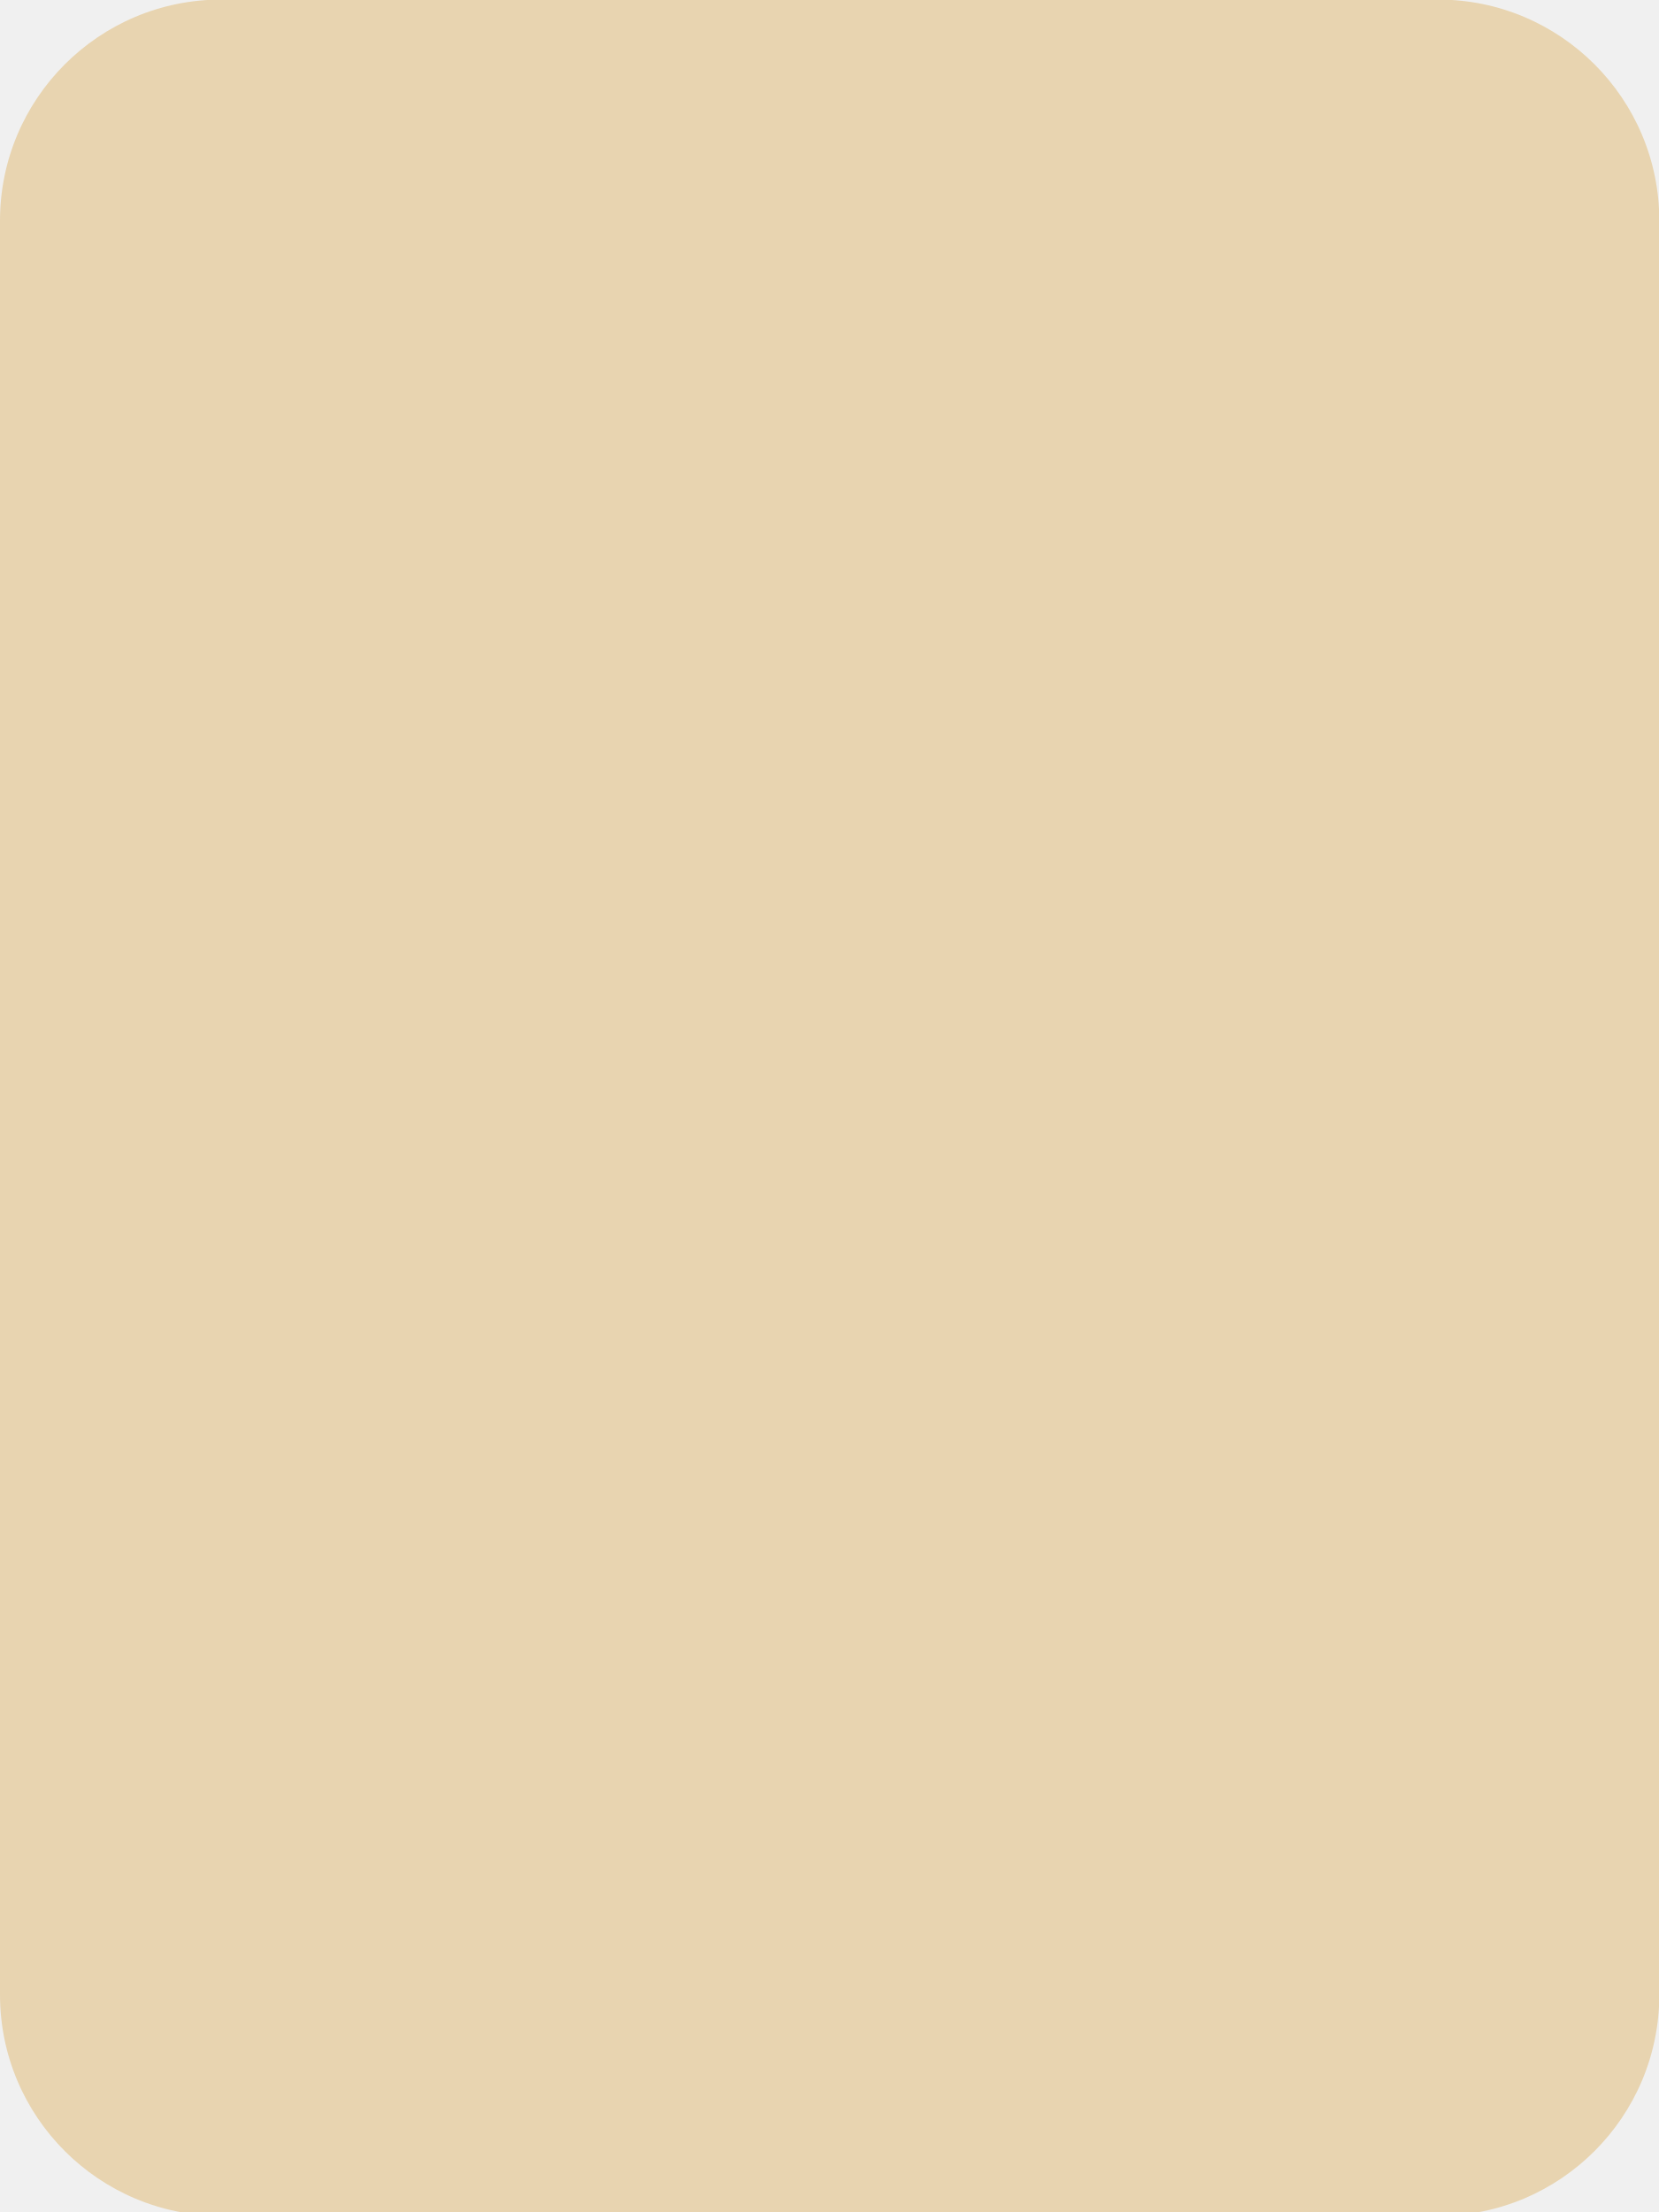
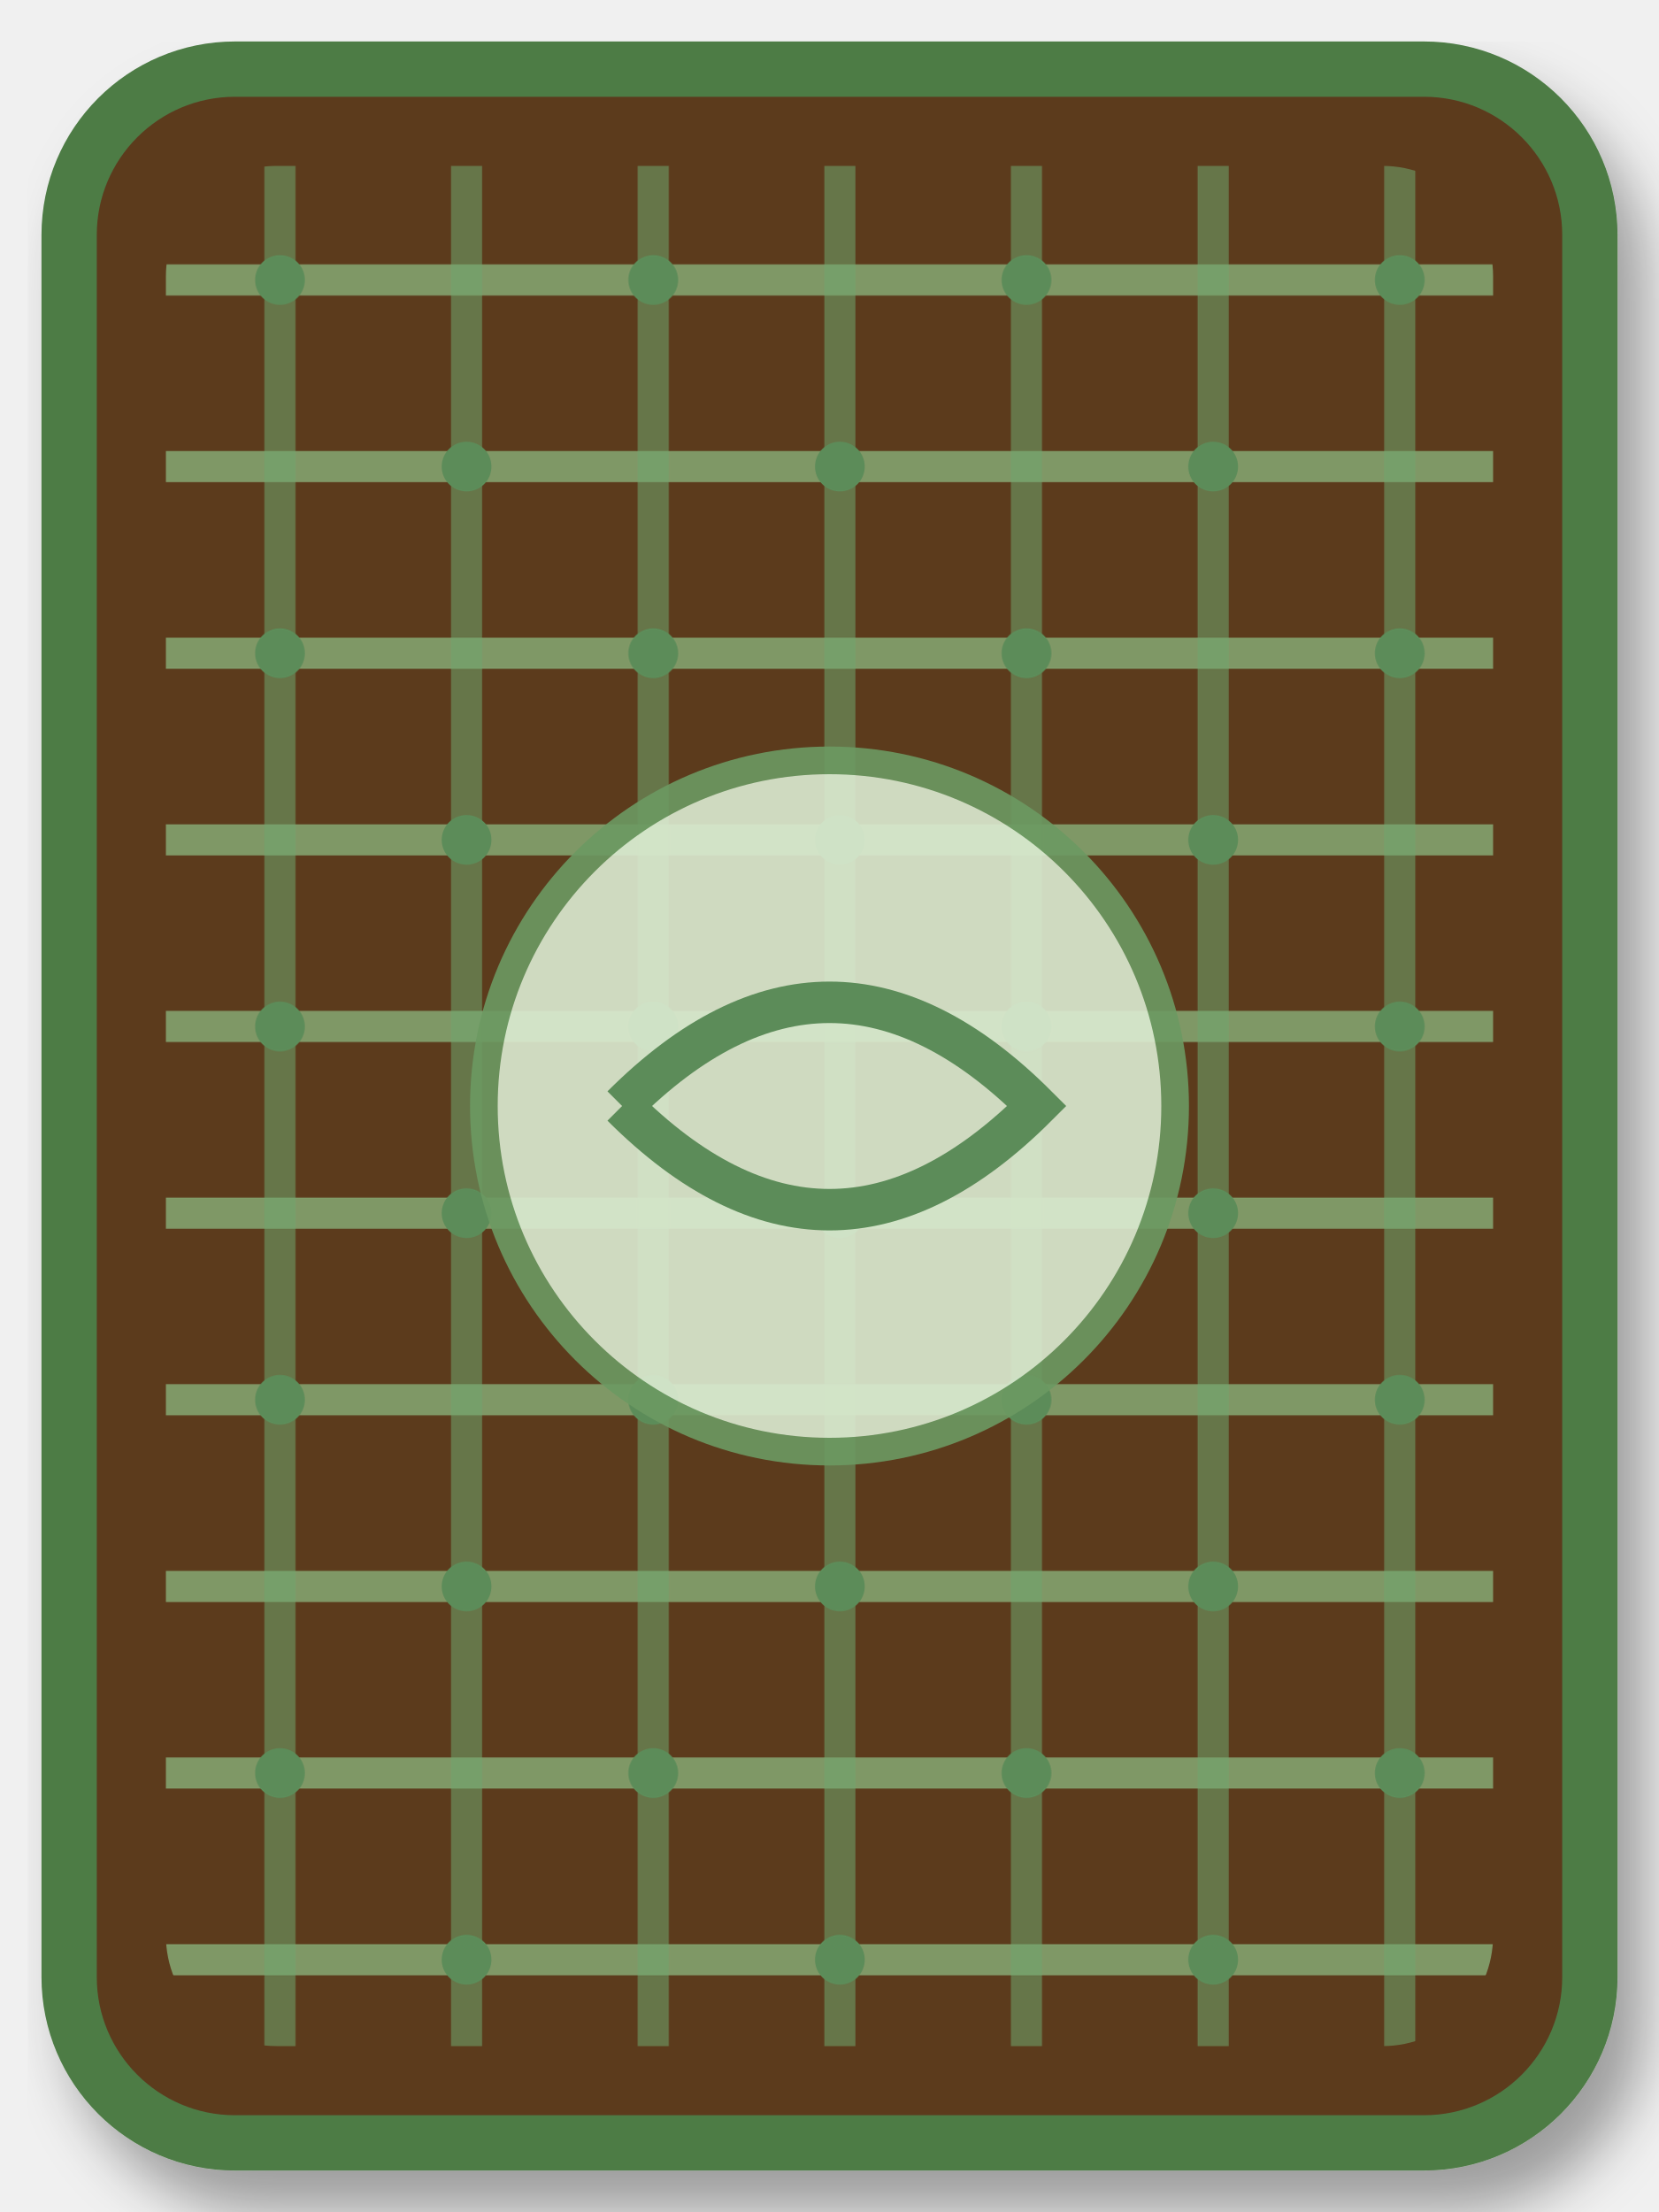
- <svg xmlns="http://www.w3.org/2000/svg" xmlns:ns1="http://www.openswatchbook.org/uri/2009/osb" width="300" height="400" viewBox="0 0 300 400" id="svg2" version="1.1">
-   <defs id="defs4">
-     <linearGradient id="linearGradient10055" ns1:paint="solid">
-       <stop style="stop-color:#000000;stop-opacity:1;" offset="0" id="stop10057" />
-     </linearGradient>
-     <marker orient="auto" refY="0" refX="0" id="Arrow1Lstart" style="overflow:visible">
-       <path id="path4978" d="M 0,0 5,-5 -12.5,0 5,5 0,0 Z" style="fill:#000000;fill-opacity:1;fill-rule:evenodd;stroke:#7f7f7f;stroke-width:1pt;stroke-opacity:1" transform="matrix(0.8,0,0,0.8,10,0)" />
-     </marker>
-     <clipPath clipPathUnits="userSpaceOnUse" id="clipPath4243">
-       <circle style="opacity:1;fill:#000000;fill-opacity:0.297;fill-rule:nonzero;stroke:#000000;stroke-width:19.133;stroke-linecap:butt;stroke-linejoin:round;stroke-miterlimit:4;stroke-dasharray:none;stroke-dashoffset:0;stroke-opacity:1" id="circle4245" cx="-264.66" cy="-198.207" r="293.954" />
-     </clipPath>
-     <clipPath clipPathUnits="userSpaceOnUse" id="clipPath7847">
-       <ellipse style="opacity:1;fill:#822600;fill-opacity:1;fill-rule:nonzero;stroke:none;stroke-width:12;stroke-linecap:round;stroke-linejoin:round;stroke-miterlimit:4;stroke-dasharray:none;stroke-dashoffset:0;stroke-opacity:1" id="ellipse7849" cx="394" cy="552.362" rx="349.495" ry="216" />
-     </clipPath>
-     <clipPath clipPathUnits="userSpaceOnUse" id="clipPath4243-1">
-       <circle style="opacity:1;fill:#000000;fill-opacity:0.297;fill-rule:nonzero;stroke:#000000;stroke-width:19.133;stroke-linecap:butt;stroke-linejoin:round;stroke-miterlimit:4;stroke-dasharray:none;stroke-dashoffset:0;stroke-opacity:1" id="circle4245-4" cx="-264.66" cy="-198.207" r="293.954" />
-     </clipPath>
-     <clipPath clipPathUnits="userSpaceOnUse" id="clipPath7876">
-       <circle style="opacity:1;fill:#000000;fill-opacity:0.297;fill-rule:nonzero;stroke:#000000;stroke-width:19.133;stroke-linecap:butt;stroke-linejoin:round;stroke-miterlimit:4;stroke-dasharray:none;stroke-dashoffset:0;stroke-opacity:1" id="circle7878" cx="-264.66" cy="-198.207" r="293.954" />
-     </clipPath>
-     <clipPath clipPathUnits="userSpaceOnUse" id="clipPath14693">
-       <rect style="opacity:1;fill:#a53c3c;fill-opacity:1;fill-rule:nonzero;stroke:none;stroke-width:8;stroke-linecap:round;stroke-linejoin:round;stroke-miterlimit:4;stroke-dasharray:none;stroke-dashoffset:0;stroke-opacity:1" id="rect14695" width="131.784" height="168.821" x="-332.596" y="383.498" rx="1.255" ry="3.751" transform="matrix(0.9993908,-0.03489951,0.03489951,0.9993908,0,0)" />
-     </clipPath>
-     <clipPath clipPathUnits="userSpaceOnUse" id="clipPath14952">
-       <ellipse style="opacity:1;fill:#a53c3c;fill-opacity:1;fill-rule:nonzero;stroke:none;stroke-width:7;stroke-linecap:round;stroke-linejoin:round;stroke-miterlimit:4;stroke-dasharray:none;stroke-dashoffset:0;stroke-opacity:1" id="ellipse14954" cx="-271.344" cy="647.256" rx="69.057" ry="116.911" transform="matrix(0.9993908,-0.03489951,0.03489951,0.9993908,0,0)" />
-     </clipPath>
-     <pattern y="0" x="0" height="6" width="6" patternUnits="userSpaceOnUse" id="EMFhbasepattern" />
-     <filter style="color-interpolation-filters:sRGB;" id="filter4198">
-       <feGaussianBlur stdDeviation="2.51 2.51" result="blur" id="feGaussianBlur4200" />
-     </filter>
-     <mask maskUnits="userSpaceOnUse" id="mask4216">
-       <rect ry="40" y="-1325.603" x="-451.938" height="400.778" width="300.059" id="rect4218" style="opacity:1;fill:#ff3737;fill-opacity:1;fill-rule:nonzero;stroke:none;stroke-width:10;stroke-linecap:butt;stroke-linejoin:round;stroke-miterlimit:4;stroke-dasharray:none;stroke-dashoffset:0;stroke-opacity:1" transform="scale(-1,-1)" />
-     </mask>
-     <mask maskUnits="userSpaceOnUse" id="mask4222">
-       <rect ry="40" y="652.284" x="0" height="400.778" width="300.059" id="rect4224" style="opacity:1;fill:#ff3737;fill-opacity:1;fill-rule:nonzero;stroke:none;stroke-width:10;stroke-linecap:butt;stroke-linejoin:round;stroke-miterlimit:4;stroke-dasharray:none;stroke-dashoffset:0;stroke-opacity:1" />
-     </mask>
-     <filter style="color-interpolation-filters:sRGB;" id="filter4188">
-       <feGaussianBlur stdDeviation="2.35 2.34" result="blur" id="feGaussianBlur4190" />
+ <svg xmlns="http://www.w3.org/2000/svg" width="120" height="160" viewBox="0 0 120 160">
+   <defs>
+     <pattern id="bamboo" width="27" height="27" patternUnits="userSpaceOnUse">
+       <path d="M0 6.75 H27 M0 20.25 H27" stroke="#8fbf86" stroke-width="2.25" opacity="0.7" />
+       <path d="M6.75 0 V27 M20.25 0 V27" stroke="#6fa66d" stroke-width="2.25" opacity="0.55" />
+       <circle cx="6.75" cy="6.75" r="1.8" fill="#5c8c59" />
+       <circle cx="20.25" cy="20.25" r="1.8" fill="#5c8c59" />
+     </pattern>
+     <filter id="shadow">
+       <feDropShadow dx="2" dy="3" stdDeviation="2" flood-opacity="0.35" />
    </filter>
  </defs>
-   <g id="layer1" transform="translate(0,-652.3622)">
-     <rect style="opacity:1;fill:#e8d4b0;fill-opacity:1;fill-rule:nonzero;stroke:none;stroke-width:10;stroke-linecap:butt;stroke-linejoin:round;stroke-miterlimit:4;stroke-dasharray:none;stroke-dashoffset:0;stroke-opacity:1" id="rect4164" width="300.059" height="400.778" x="0" y="652.284" ry="40" />
-     <path style="fill:#ffffff;fill-opacity:0.784;fill-rule:evenodd;stroke:none;stroke-width:1px;stroke-linecap:butt;stroke-linejoin:miter;stroke-opacity:1;filter:url(#filter4198)" d="M -4.769,775.071 C -9.65,741.995 -16.846,674.237 -1.279,652.064 18.998,625.944 233.501,631.631 263.314,653.91 276.214,662.649 59.159,656.477 35.908,685.1 13.2,712.468 0.651,818.187 -4.769,775.071 Z" id="path4166" mask="url(#mask4222)" />
-     <path id="path4221" d="m 151.736,1025.018 c -3.327,-9.314 -10.248,-68.454 5.318,-90.627 20.277,-26.12 219.436,-16.458 231.555,-9.932 11.074,5.317 -178.604,0.059 -204.851,34.866 -21.593,30.001 -26.501,82.178 -32.022,65.692 z" style="fill:#000000;fill-opacity:0.392;fill-rule:evenodd;stroke:none;stroke-width:1px;stroke-linecap:butt;stroke-linejoin:miter;stroke-opacity:1;filter:url(#filter4198)" transform="matrix(-1,0,0,-1,451.9381,1977.887)" mask="url(#mask4216)" />
-   </g>
+   <rect x="5" y="5" width="110" height="150" rx="12" fill="#5c3a1e" stroke="#4d7b45" stroke-width="4" filter="url(#shadow)" />
+   <rect x="12" y="12" width="96" height="136" rx="8" fill="url(#bamboo)" />
+   <circle cx="60" cy="80" r="25" fill="#dcebd2" opacity="0.9" stroke="#6b9962" stroke-width="2" />
+   <path d="       M45 80       Q60 65 75 80       Q60 95 45 80" fill="none" stroke="#5c8c59" stroke-width="3" />
</svg>
